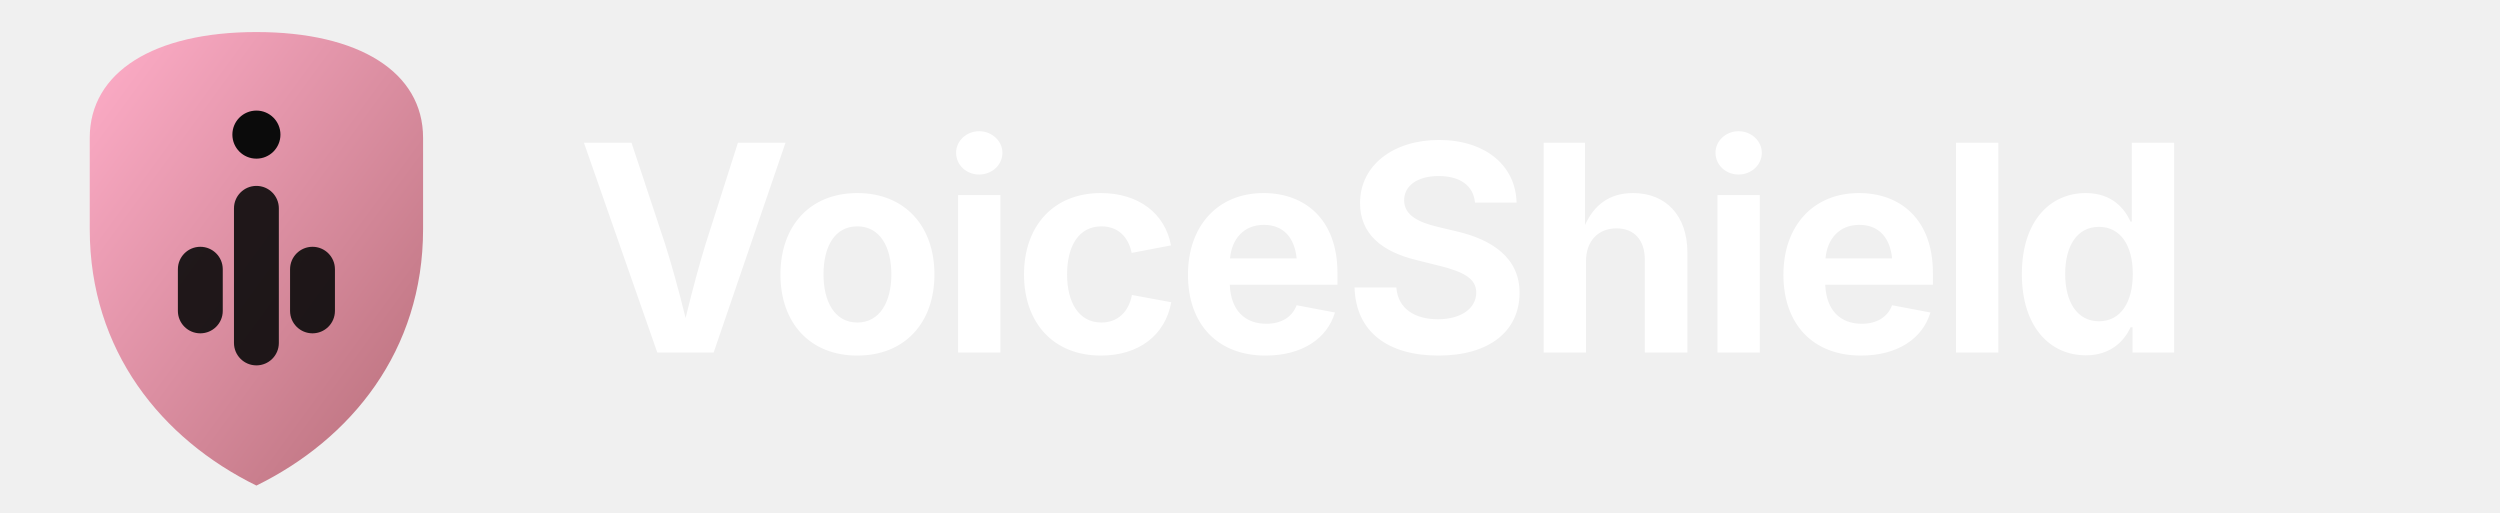
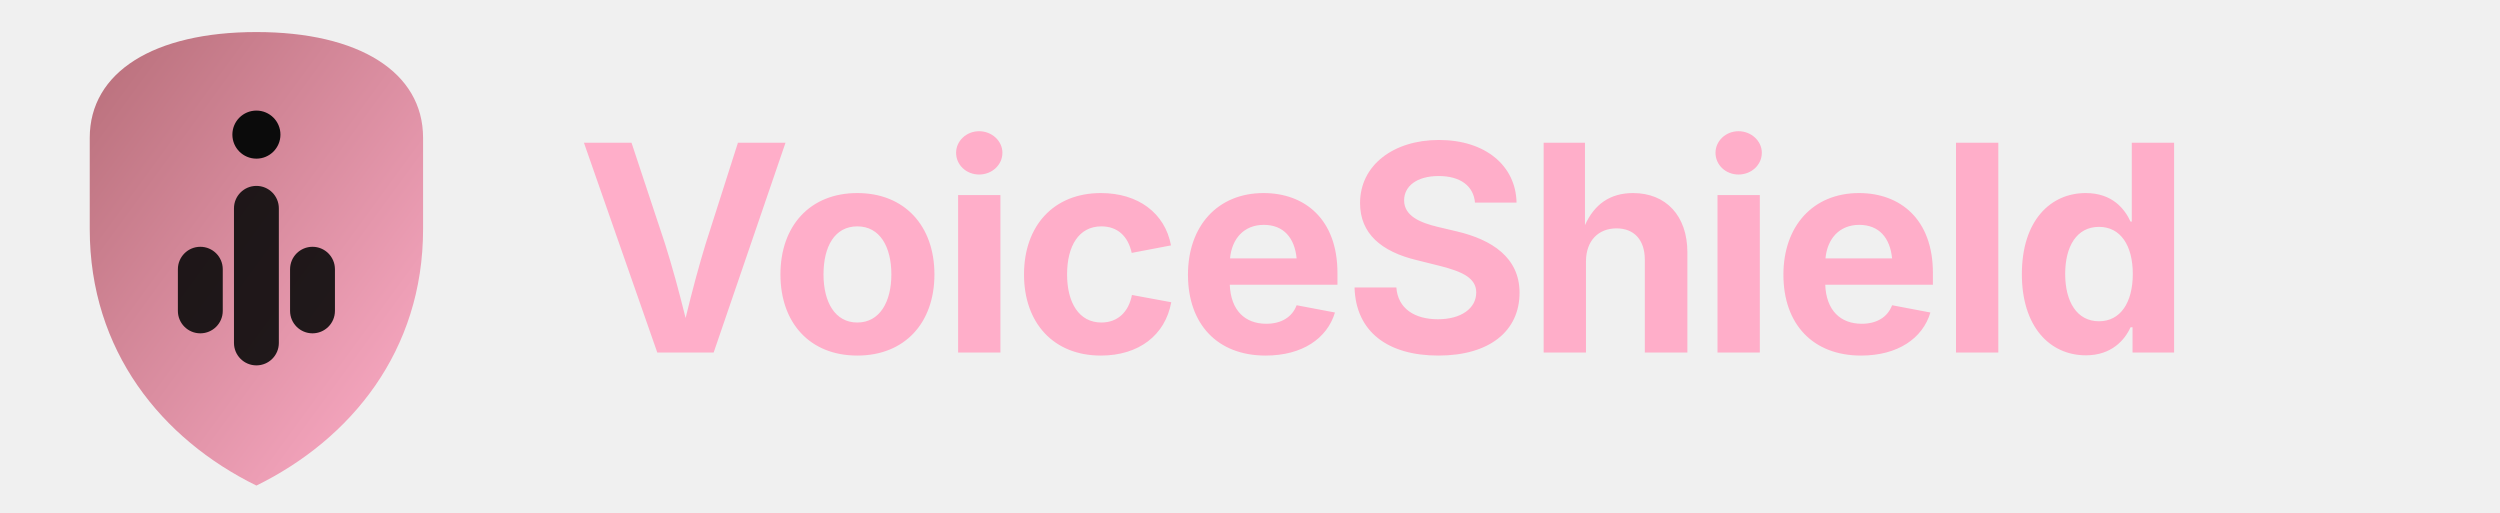
<svg xmlns="http://www.w3.org/2000/svg" viewBox="0 0 156 32" fill="none">
  <defs>
-     <linearGradient id="wsWordmarkAccentWhite" x1="0%" y1="0%" x2="100%" y2="100%">
-       <stop offset="0%" stop-color="#FFAEC9" />
-       <stop offset="100%" stop-color="#B76E79" />
+     <linearGradient id="wsWordmarkAccentNoir" x1="0%" y1="0%" x2="100%" y2="100%">
+       <stop offset="0%" stop-color="#B76E79" />
+       <stop offset="100%" stop-color="#FFAEC9" />
    </linearGradient>
  </defs>
  <g transform="translate(0, 0)">
-     <path d="M16 2C9.6 2 5.6 4.5 5.6 8.6v5.7c0 7.6 4.5 13.1 10.4 16 5.9-2.9 10.4-8.4 10.4-16V8.6C26.4 4.5 22.4 2 16 2z" fill="url(#wsWordmarkAccentWhite)" />
+     <path d="M16 2C9.6 2 5.6 4.5 5.6 8.6v5.7c0 7.6 4.5 13.1 10.4 16 5.9-2.9 10.4-8.4 10.4-16V8.6C26.4 4.5 22.4 2 16 2z" fill="url(#wsWordmarkAccentNoir)" />
    <circle cx="16" cy="8.4" r="1.5" fill="#0B0B0B" />
    <rect x="11.1" y="15.4" width="2.8" height="5.4" rx="1.4" fill="#0B0B0B" fill-opacity="0.9" />
    <rect x="14.6" y="11.6" width="2.8" height="11.2" rx="1.4" fill="#0B0B0B" fill-opacity="0.9" />
    <rect x="18.1" y="15.4" width="2.8" height="5.4" rx="1.4" fill="#0B0B0B" fill-opacity="0.9" />
  </g>
-   <text x="36" y="22" font-family="Inter, system-ui, sans-serif" font-size="18" font-weight="700" fill="#FFFFFF" letter-spacing="-0.02em">VoiceShield</text>
+   <text x="36" y="22" font-family="Inter, system-ui, sans-serif" font-size="18" font-weight="700" fill="#FFAEC9" letter-spacing="-0.02em">VoiceShield</text>
</svg>
